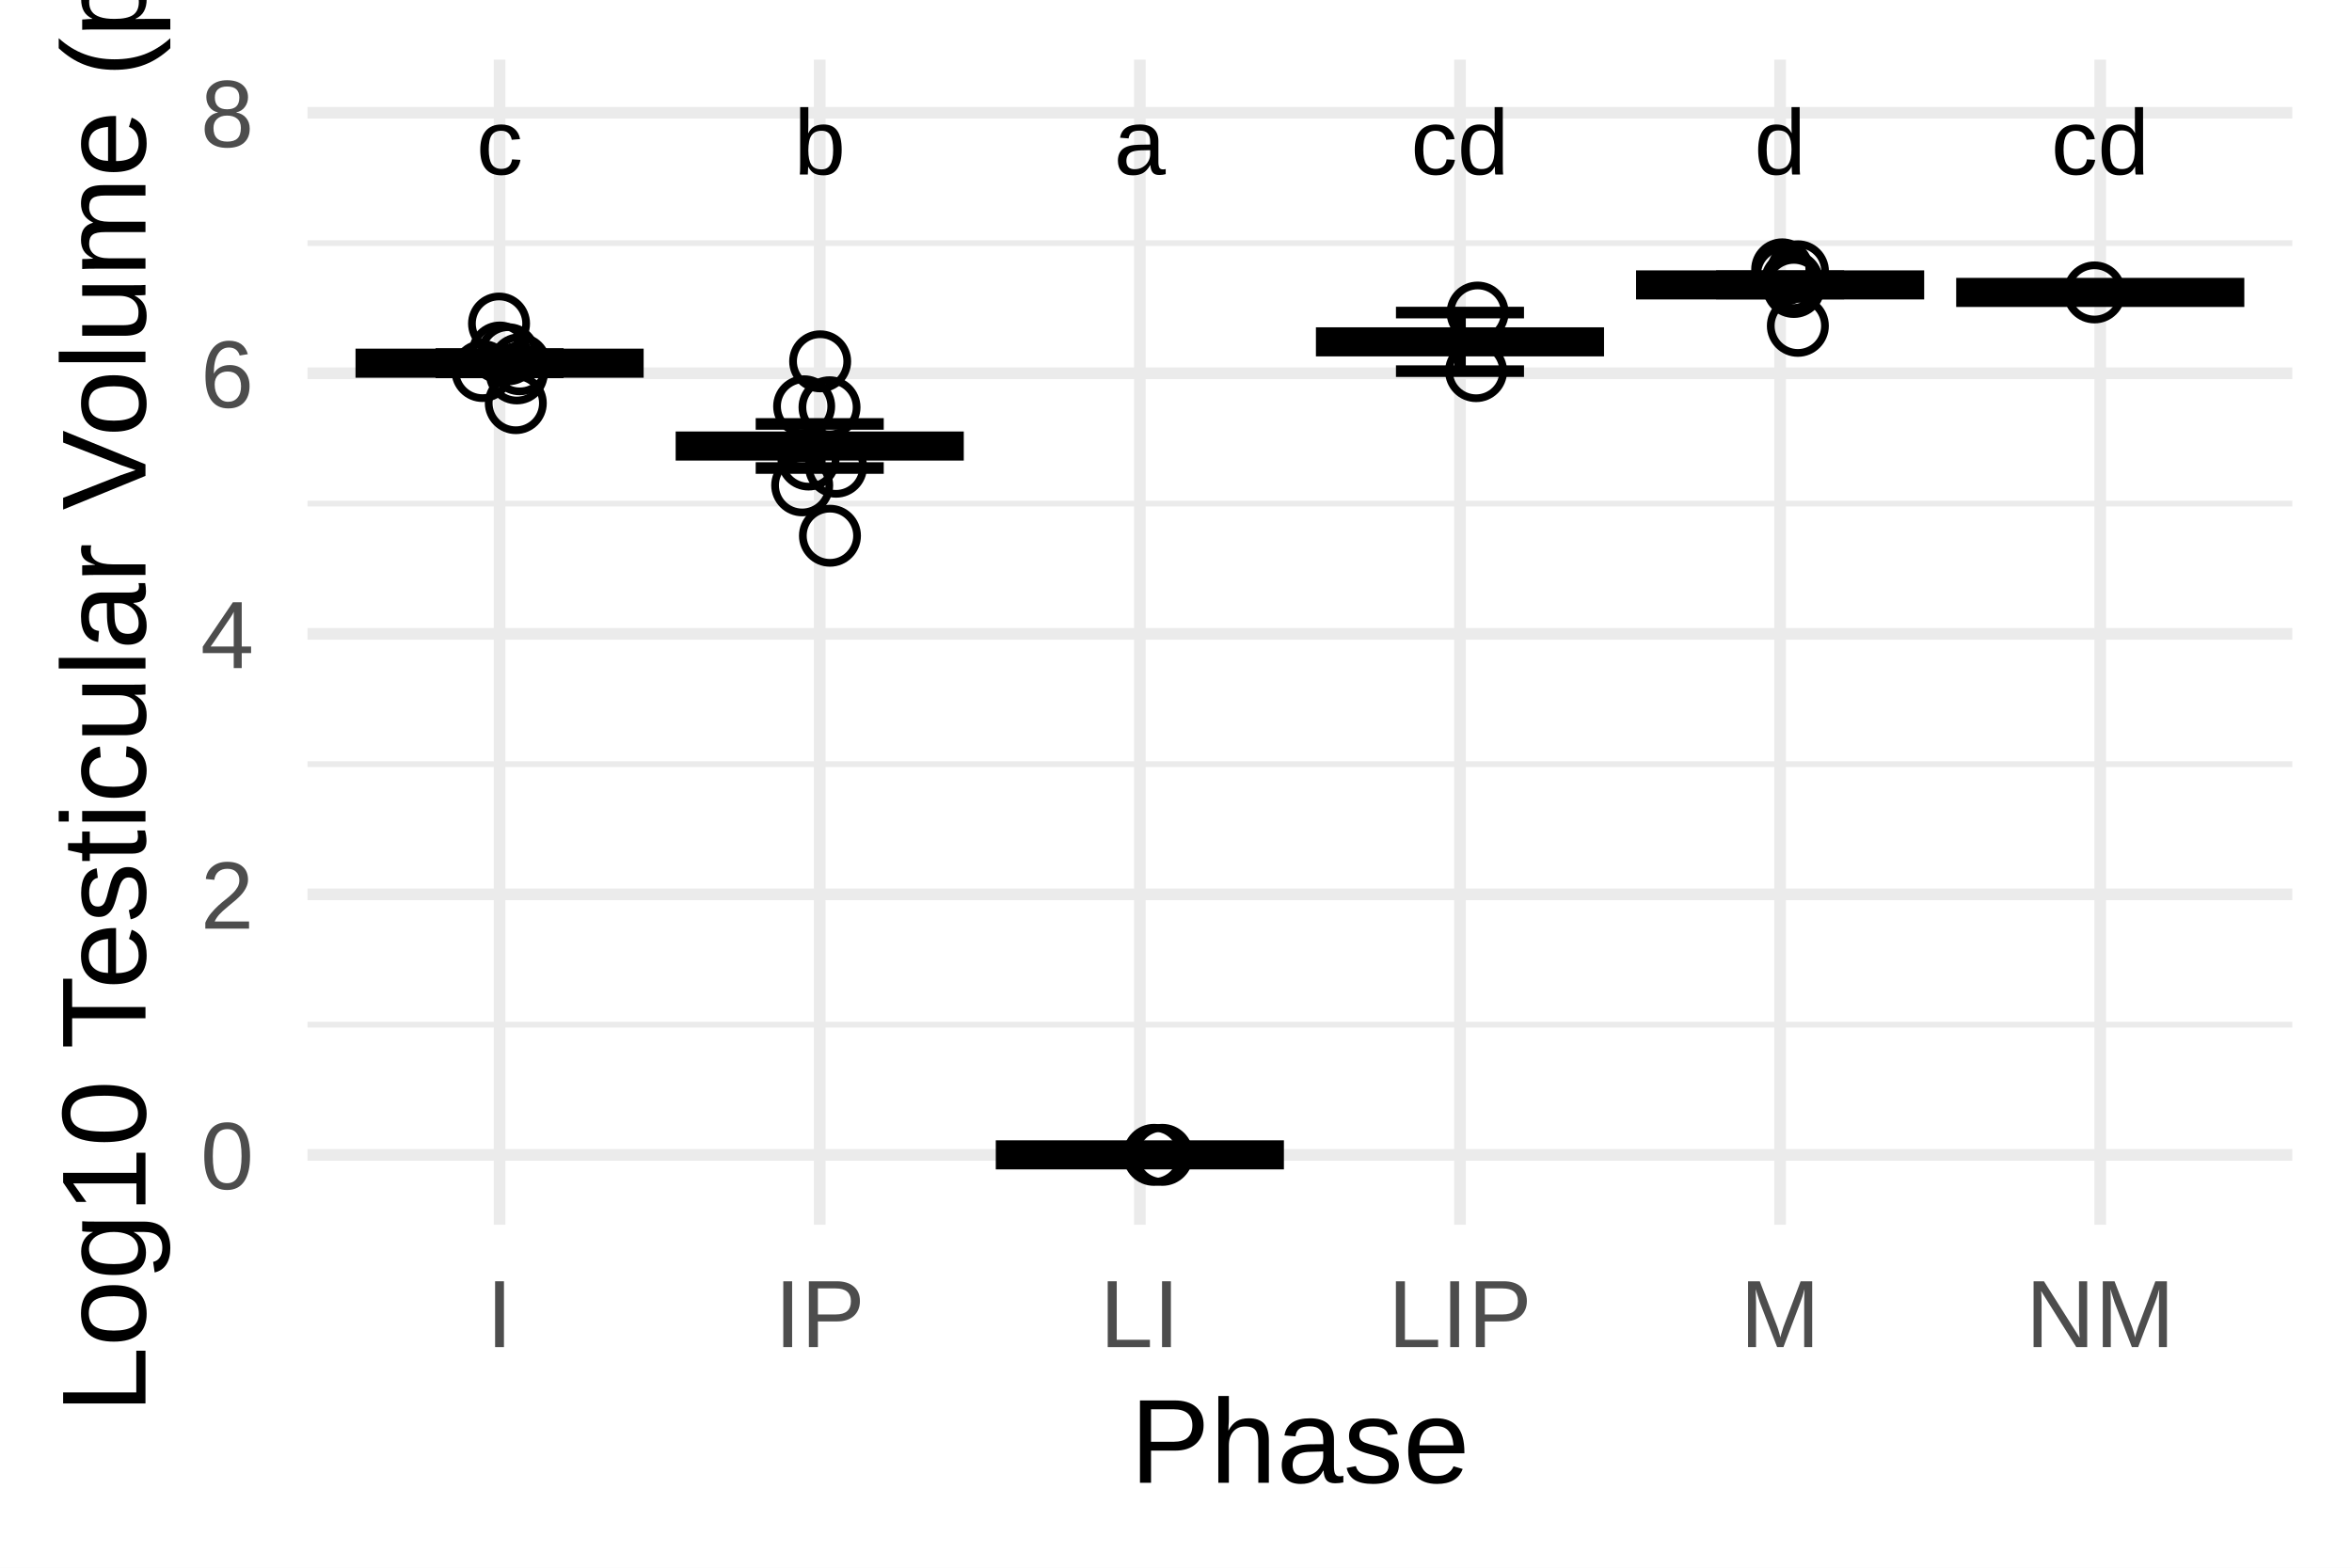
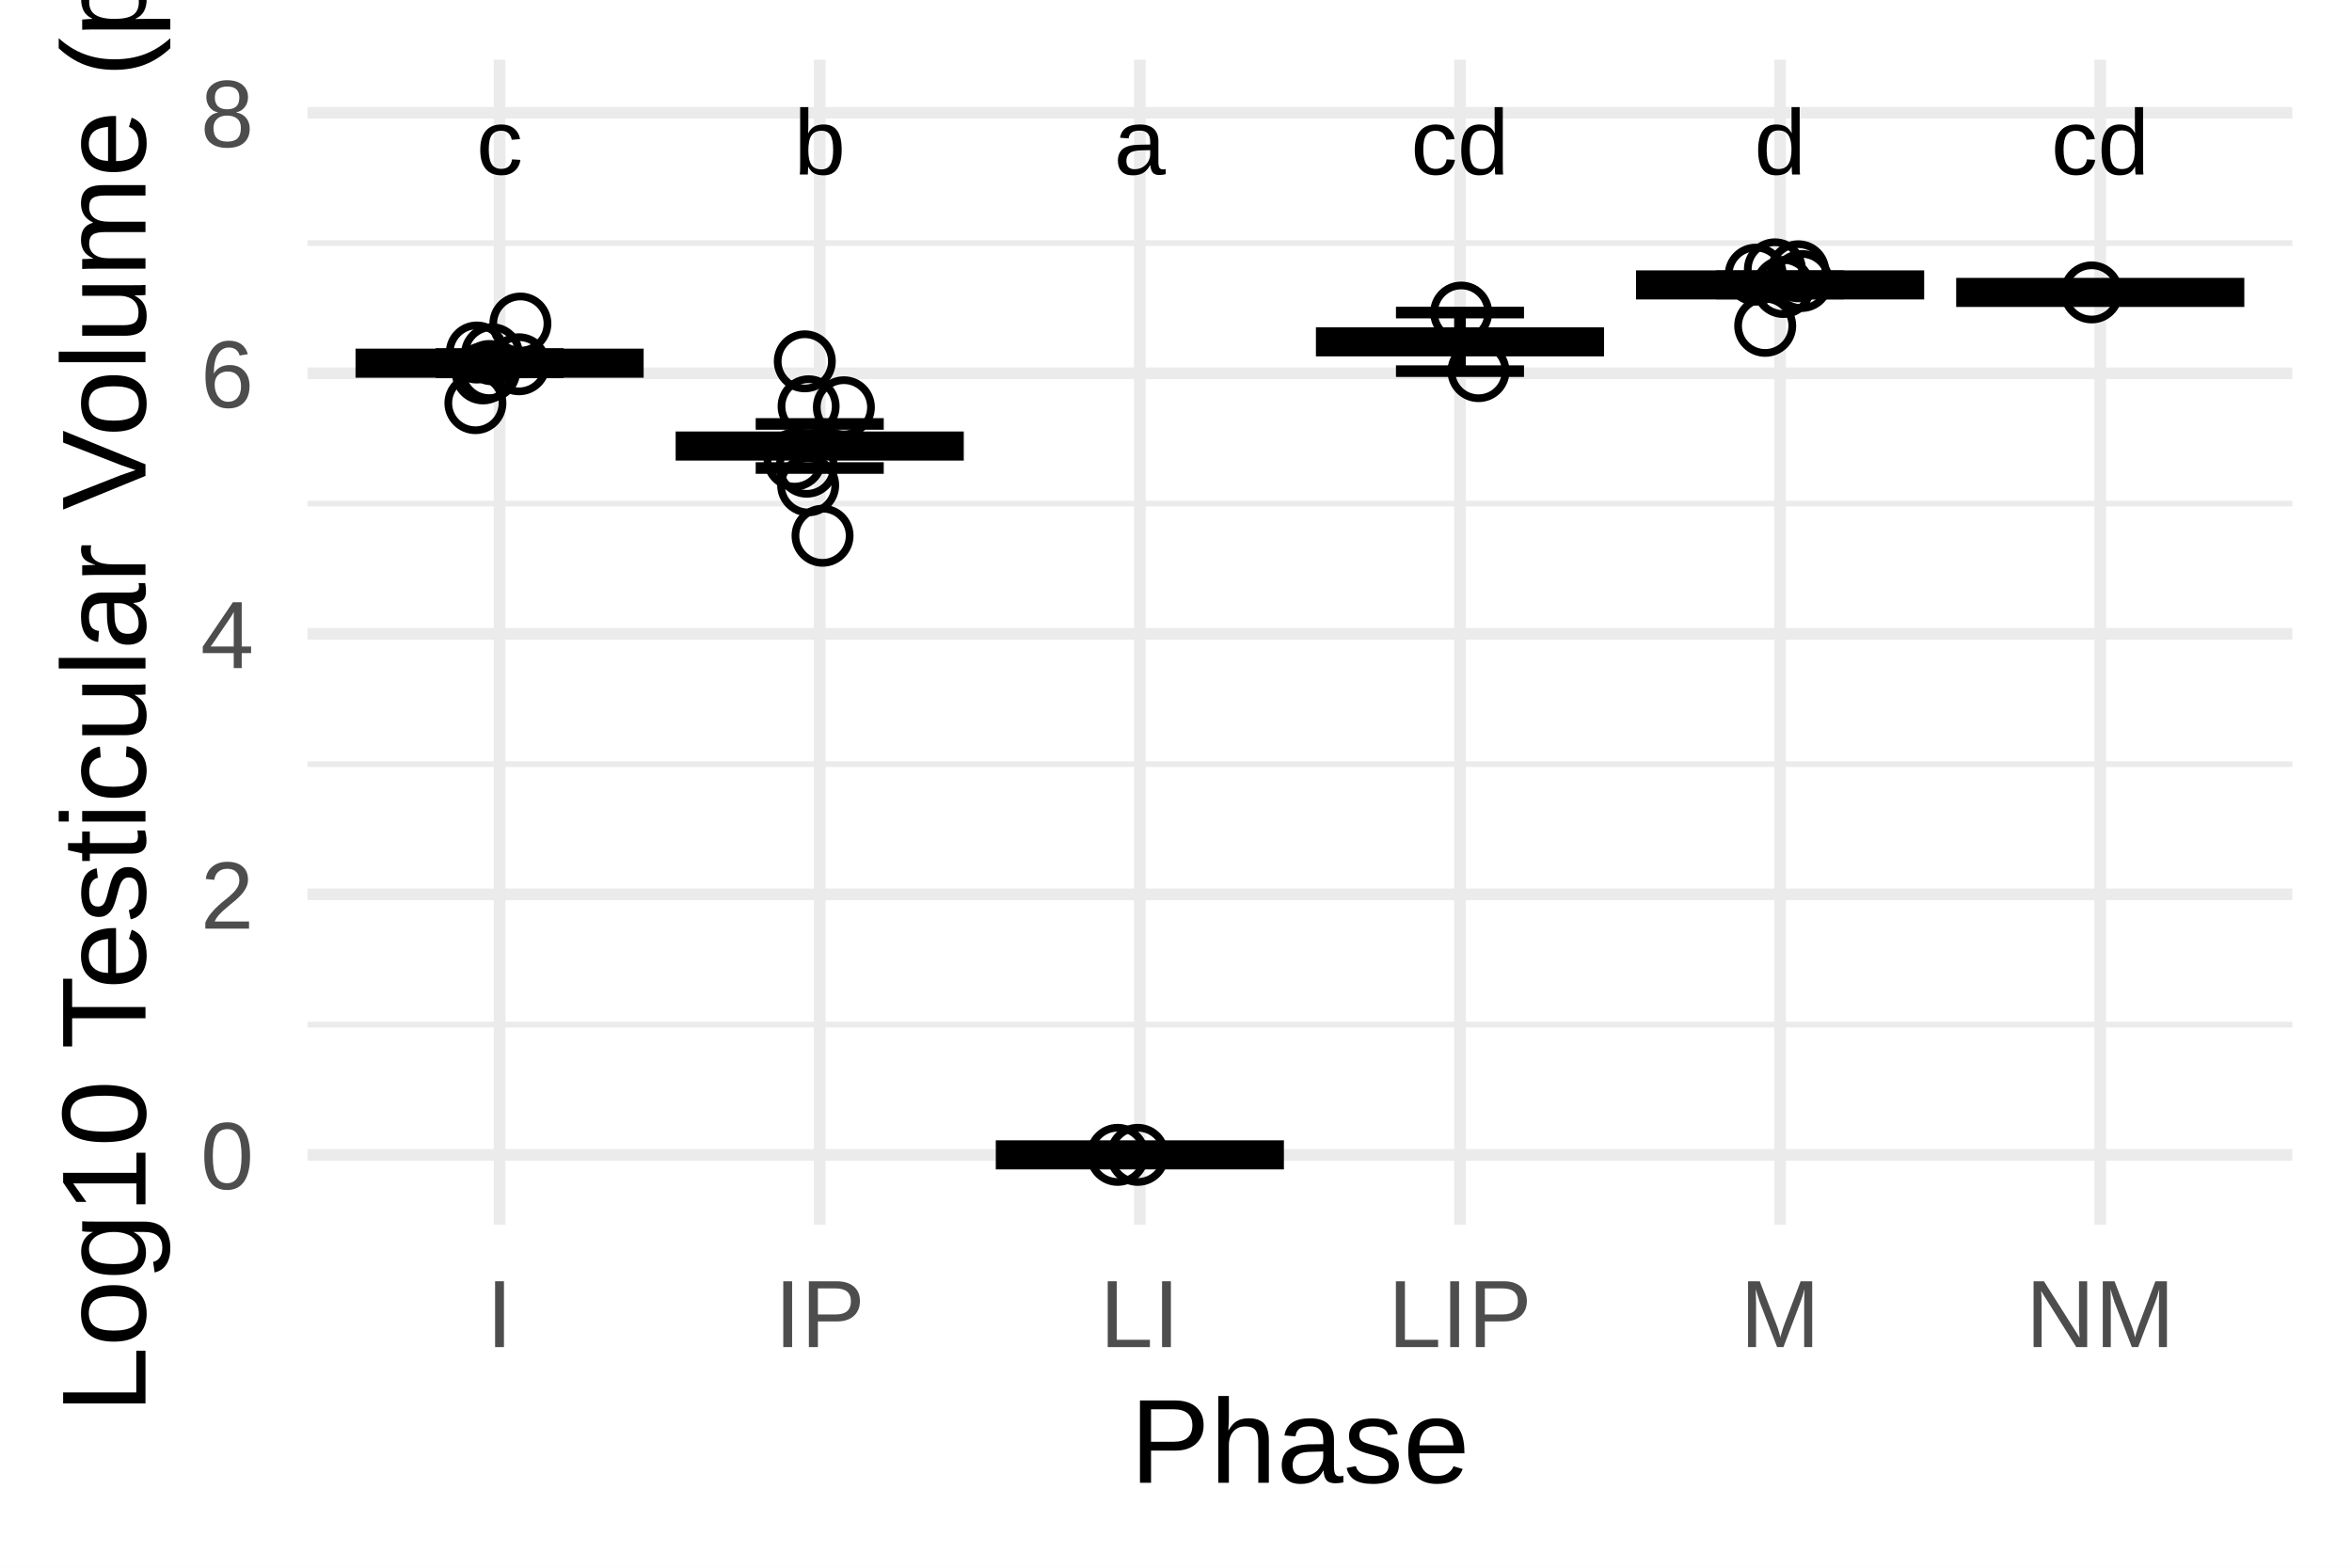
<svg xmlns="http://www.w3.org/2000/svg" width="216.00pt" height="144.00pt" viewBox="0 0 216.00 144.00">
  <g class="svglite">
    <defs>
      <style type="text/css">
    .svglite line, .svglite polyline, .svglite polygon, .svglite path, .svglite rect, .svglite circle {
      fill: none;
      stroke: #000000;
      stroke-linecap: round;
      stroke-linejoin: round;
      stroke-miterlimit: 10.00;
    }
    .svglite text {
      white-space: pre;
    }
    .svglite g.glyphgroup path {
      fill: inherit;
      stroke: none;
    }
  </style>
    </defs>
    <rect width="100%" height="100%" style="stroke: none; fill: #FFFFFF;" />
    <defs>
      <clipPath id="cpMC4wMHwyMTYuMDB8MC4wMHwxNDQuMDA=">
        <rect x="0.00" y="0.00" width="216.00" height="144.00" />
      </clipPath>
    </defs>
    <g clip-path="url(#cpMC4wMHwyMTYuMDB8MC4wMHwxNDQuMDA=)">
      <rect x="0.00" y="0.00" width="216.00" height="144.00" style="stroke-width: 1.07; stroke: none; fill: #FFFFFF;" />
    </g>
    <defs>
      <clipPath id="cpMjguMjR8MjEwLjUyfDUuNDh8MTEyLjUw">
        <rect x="28.24" y="5.48" width="182.28" height="107.02" />
      </clipPath>
    </defs>
    <g clip-path="url(#cpMjguMjR8MjEwLjUyfDUuNDh8MTEyLjUw)">
      <polyline points="28.24,94.12 210.52,94.12 " style="stroke-width: 0.53; stroke: #EBEBEB; stroke-linecap: butt;" />
      <polyline points="28.24,70.19 210.52,70.19 " style="stroke-width: 0.53; stroke: #EBEBEB; stroke-linecap: butt;" />
      <polyline points="28.24,46.26 210.52,46.26 " style="stroke-width: 0.53; stroke: #EBEBEB; stroke-linecap: butt;" />
      <polyline points="28.24,22.33 210.52,22.33 " style="stroke-width: 0.53; stroke: #EBEBEB; stroke-linecap: butt;" />
      <polyline points="28.24,106.08 210.52,106.08 " style="stroke-width: 1.07; stroke: #EBEBEB; stroke-linecap: butt;" />
      <polyline points="28.24,82.15 210.52,82.15 " style="stroke-width: 1.07; stroke: #EBEBEB; stroke-linecap: butt;" />
      <polyline points="28.24,58.22 210.52,58.22 " style="stroke-width: 1.07; stroke: #EBEBEB; stroke-linecap: butt;" />
      <polyline points="28.24,34.29 210.52,34.29 " style="stroke-width: 1.07; stroke: #EBEBEB; stroke-linecap: butt;" />
      <polyline points="28.24,10.36 210.52,10.36 " style="stroke-width: 1.07; stroke: #EBEBEB; stroke-linecap: butt;" />
      <polyline points="45.88,112.50 45.88,5.48 " style="stroke-width: 1.07; stroke: #EBEBEB; stroke-linecap: butt;" />
      <polyline points="75.28,112.50 75.28,5.48 " style="stroke-width: 1.07; stroke: #EBEBEB; stroke-linecap: butt;" />
      <polyline points="104.68,112.50 104.68,5.48 " style="stroke-width: 1.07; stroke: #EBEBEB; stroke-linecap: butt;" />
      <polyline points="134.08,112.50 134.08,5.48 " style="stroke-width: 1.07; stroke: #EBEBEB; stroke-linecap: butt;" />
      <polyline points="163.48,112.50 163.48,5.48 " style="stroke-width: 1.07; stroke: #EBEBEB; stroke-linecap: butt;" />
      <polyline points="192.88,112.50 192.88,5.48 " style="stroke-width: 1.07; stroke: #EBEBEB; stroke-linecap: butt;" />
      <line x1="32.65" y1="33.36" x2="59.11" y2="33.36" style="stroke-width: 2.67; stroke-linecap: butt; stroke-linejoin: miter;" />
      <line x1="62.05" y1="40.97" x2="88.51" y2="40.97" style="stroke-width: 2.67; stroke-linecap: butt; stroke-linejoin: miter;" />
      <line x1="91.45" y1="106.08" x2="117.91" y2="106.08" style="stroke-width: 2.67; stroke-linecap: butt; stroke-linejoin: miter;" />
      <line x1="120.85" y1="31.40" x2="147.31" y2="31.40" style="stroke-width: 2.67; stroke-linecap: butt; stroke-linejoin: miter;" />
      <line x1="150.25" y1="26.17" x2="176.71" y2="26.17" style="stroke-width: 2.67; stroke-linecap: butt; stroke-linejoin: miter;" />
      <line x1="179.65" y1="26.86" x2="206.11" y2="26.86" style="stroke-width: 2.67; stroke-linecap: butt; stroke-linejoin: miter;" />
      <polyline points="40.00,32.52 51.76,32.52 " style="stroke-width: 1.07; stroke-linecap: butt;" />
      <polyline points="45.88,32.52 45.88,34.20 " style="stroke-width: 1.07; stroke-linecap: butt;" />
      <polyline points="40.00,34.20 51.76,34.20 " style="stroke-width: 1.07; stroke-linecap: butt;" />
      <polyline points="69.40,38.94 81.16,38.94 " style="stroke-width: 1.07; stroke-linecap: butt;" />
      <polyline points="75.28,38.94 75.28,42.99 " style="stroke-width: 1.07; stroke-linecap: butt;" />
      <polyline points="69.40,42.99 81.16,42.99 " style="stroke-width: 1.07; stroke-linecap: butt;" />
      <polyline points="98.80,106.08 110.56,106.08 " style="stroke-width: 1.07; stroke-linecap: butt;" />
      <polyline points="104.68,106.08 104.68,106.08 " style="stroke-width: 1.07; stroke-linecap: butt;" />
      <polyline points="98.80,106.08 110.56,106.08 " style="stroke-width: 1.07; stroke-linecap: butt;" />
      <polyline points="128.20,28.71 139.96,28.71 " style="stroke-width: 1.07; stroke-linecap: butt;" />
      <polyline points="134.08,28.71 134.08,34.09 " style="stroke-width: 1.07; stroke-linecap: butt;" />
      <polyline points="128.20,34.09 139.96,34.09 " style="stroke-width: 1.07; stroke-linecap: butt;" />
      <polyline points="157.60,25.37 169.36,25.37 " style="stroke-width: 1.07; stroke-linecap: butt;" />
      <polyline points="163.48,25.37 163.48,26.96 " style="stroke-width: 1.07; stroke-linecap: butt;" />
      <polyline points="157.60,26.96 169.36,26.96 " style="stroke-width: 1.07; stroke-linecap: butt;" />
-       <circle cx="106.74" cy="106.08" r="2.49" style="stroke-width: 0.71;" />
-       <circle cx="135.56" cy="34.09" r="2.49" style="stroke-width: 0.71;" />
-       <circle cx="46.69" cy="32.54" r="2.49" style="stroke-width: 0.71;" />
-       <circle cx="76.22" cy="49.21" r="2.49" style="stroke-width: 0.71;" />
-       <circle cx="44.31" cy="34.08" r="2.49" style="stroke-width: 0.71;" />
-       <circle cx="76.78" cy="42.87" r="2.49" style="stroke-width: 0.71;" />
-       <circle cx="165.12" cy="24.92" r="2.49" style="stroke-width: 0.71;" />
-       <circle cx="163.67" cy="24.74" r="2.49" style="stroke-width: 0.71;" />
-       <circle cx="164.57" cy="25.81" r="2.49" style="stroke-width: 0.71;" />
-       <circle cx="164.74" cy="26.36" r="2.49" style="stroke-width: 0.71;" />
-       <circle cx="163.86" cy="25.23" r="2.49" style="stroke-width: 0.71;" />
-       <circle cx="47.37" cy="37.03" r="2.49" style="stroke-width: 0.71;" />
-       <circle cx="73.85" cy="37.32" r="2.49" style="stroke-width: 0.71;" />
-       <circle cx="165.11" cy="29.93" r="2.49" style="stroke-width: 0.71;" />
-       <circle cx="105.98" cy="106.08" r="2.49" style="stroke-width: 0.71;" />
-       <circle cx="135.70" cy="28.71" r="2.49" style="stroke-width: 0.71;" />
-       <circle cx="47.46" cy="34.30" r="2.49" style="stroke-width: 0.71;" />
-       <circle cx="76.18" cy="37.41" r="2.49" style="stroke-width: 0.71;" />
-       <circle cx="47.73" cy="33.46" r="2.49" style="stroke-width: 0.71;" />
-       <circle cx="74.25" cy="42.21" r="2.49" style="stroke-width: 0.71;" />
-       <circle cx="192.35" cy="26.86" r="2.49" style="stroke-width: 0.71;" />
-       <circle cx="45.83" cy="29.72" r="2.49" style="stroke-width: 0.71;" />
-       <circle cx="73.67" cy="44.58" r="2.49" style="stroke-width: 0.71;" />
-       <circle cx="45.90" cy="32.38" r="2.49" style="stroke-width: 0.71;" />
-       <circle cx="75.32" cy="33.19" r="2.49" style="stroke-width: 0.71;" />
+       <circle cx="102.64" cy="106.08" r="2.49" style="stroke-width: 0.71;" />
+       <circle cx="135.78" cy="34.09" r="2.49" style="stroke-width: 0.71;" />
+       <circle cx="45.18" cy="32.54" r="2.49" style="stroke-width: 0.71;" />
+       <circle cx="75.54" cy="49.21" r="2.49" style="stroke-width: 0.71;" />
+       <circle cx="44.93" cy="34.08" r="2.49" style="stroke-width: 0.71;" />
+       <circle cx="74.09" cy="42.87" r="2.49" style="stroke-width: 0.71;" />
+       <circle cx="165.15" cy="24.92" r="2.49" style="stroke-width: 0.71;" />
+       <circle cx="163.00" cy="24.74" r="2.49" style="stroke-width: 0.71;" />
+       <circle cx="165.46" cy="25.81" r="2.49" style="stroke-width: 0.71;" />
+       <circle cx="163.77" cy="26.36" r="2.49" style="stroke-width: 0.71;" />
+       <circle cx="161.24" cy="25.23" r="2.49" style="stroke-width: 0.71;" />
+       <circle cx="43.66" cy="37.03" r="2.49" style="stroke-width: 0.71;" />
+       <circle cx="74.26" cy="37.32" r="2.49" style="stroke-width: 0.71;" />
+       <circle cx="162.11" cy="29.93" r="2.49" style="stroke-width: 0.71;" />
+       <circle cx="104.49" cy="106.08" r="2.49" style="stroke-width: 0.71;" />
+       <circle cx="134.19" cy="28.71" r="2.49" style="stroke-width: 0.71;" />
+       <circle cx="44.36" cy="34.30" r="2.49" style="stroke-width: 0.71;" />
+       <circle cx="77.50" cy="37.41" r="2.49" style="stroke-width: 0.71;" />
+       <circle cx="47.66" cy="33.46" r="2.49" style="stroke-width: 0.71;" />
+       <circle cx="72.97" cy="42.21" r="2.49" style="stroke-width: 0.71;" />
+       <circle cx="192.09" cy="26.86" r="2.49" style="stroke-width: 0.71;" />
+       <circle cx="47.79" cy="29.72" r="2.49" style="stroke-width: 0.71;" />
+       <circle cx="74.22" cy="44.58" r="2.49" style="stroke-width: 0.71;" />
+       <circle cx="43.79" cy="32.38" r="2.49" style="stroke-width: 0.71;" />
+       <circle cx="73.91" cy="33.19" r="2.49" style="stroke-width: 0.71;" />
      <text x="104.68" y="16.03" text-anchor="middle" style="font-size: 8.54px; font-family: &quot;Arial&quot;;" textLength="14.25px" lengthAdjust="spacingAndGlyphs"> a   </text>
      <text x="75.28" y="16.03" text-anchor="middle" style="font-size: 8.54px; font-family: &quot;Arial&quot;;" textLength="14.25px" lengthAdjust="spacingAndGlyphs">  b  </text>
      <text x="45.88" y="16.03" text-anchor="middle" style="font-size: 8.54px; font-family: &quot;Arial&quot;;" textLength="13.77px" lengthAdjust="spacingAndGlyphs">   c </text>
      <text x="134.08" y="16.03" text-anchor="middle" style="font-size: 8.54px; font-family: &quot;Arial&quot;;" textLength="16.14px" lengthAdjust="spacingAndGlyphs">   cd</text>
      <text x="192.88" y="16.03" text-anchor="middle" style="font-size: 8.54px; font-family: &quot;Arial&quot;;" textLength="16.14px" lengthAdjust="spacingAndGlyphs">   cd</text>
      <text x="163.48" y="16.03" text-anchor="middle" style="font-size: 8.54px; font-family: &quot;Arial&quot;;" textLength="14.25px" lengthAdjust="spacingAndGlyphs">    d</text>
    </g>
    <g clip-path="url(#cpMC4wMHwyMTYuMDB8MC4wMHwxNDQuMDA=)">
      <text x="23.31" y="109.23" text-anchor="end" style="font-size: 8.80px;fill: #4D4D4D; font-family: &quot;Arial&quot;;" textLength="4.89px" lengthAdjust="spacingAndGlyphs">0</text>
      <text x="23.31" y="85.30" text-anchor="end" style="font-size: 8.80px;fill: #4D4D4D; font-family: &quot;Arial&quot;;" textLength="4.89px" lengthAdjust="spacingAndGlyphs">2</text>
      <text x="23.31" y="61.37" text-anchor="end" style="font-size: 8.80px;fill: #4D4D4D; font-family: &quot;Arial&quot;;" textLength="4.89px" lengthAdjust="spacingAndGlyphs">4</text>
      <text x="23.31" y="37.44" text-anchor="end" style="font-size: 8.80px;fill: #4D4D4D; font-family: &quot;Arial&quot;;" textLength="4.89px" lengthAdjust="spacingAndGlyphs">6</text>
      <text x="23.31" y="13.51" text-anchor="end" style="font-size: 8.80px;fill: #4D4D4D; font-family: &quot;Arial&quot;;" textLength="4.89px" lengthAdjust="spacingAndGlyphs">8</text>
      <text x="45.88" y="123.74" text-anchor="middle" style="font-size: 8.80px;fill: #4D4D4D; font-family: &quot;Arial&quot;;" textLength="2.44px" lengthAdjust="spacingAndGlyphs">I</text>
      <text x="75.28" y="123.74" text-anchor="middle" style="font-size: 8.80px;fill: #4D4D4D; font-family: &quot;Arial&quot;;" textLength="8.31px" lengthAdjust="spacingAndGlyphs">IP</text>
      <text x="104.68" y="123.74" text-anchor="middle" style="font-size: 8.80px;fill: #4D4D4D; font-family: &quot;Arial&quot;;" textLength="7.33px" lengthAdjust="spacingAndGlyphs">LI</text>
      <text x="134.08" y="123.74" text-anchor="middle" style="font-size: 8.80px;fill: #4D4D4D; font-family: &quot;Arial&quot;;" textLength="13.20px" lengthAdjust="spacingAndGlyphs">LIP</text>
      <text x="163.48" y="123.74" text-anchor="middle" style="font-size: 8.80px;fill: #4D4D4D; font-family: &quot;Arial&quot;;" textLength="7.33px" lengthAdjust="spacingAndGlyphs">M</text>
      <text x="192.88" y="123.74" text-anchor="middle" style="font-size: 8.80px;fill: #4D4D4D; font-family: &quot;Arial&quot;;" textLength="13.69px" lengthAdjust="spacingAndGlyphs">NM</text>
      <text x="119.38" y="136.20" text-anchor="middle" style="font-size: 11.00px; font-family: &quot;Arial&quot;;" textLength="31.22px" lengthAdjust="spacingAndGlyphs">Phase</text>
      <text transform="translate(13.36,58.99) rotate(-90)" text-anchor="middle" style="font-size: 11.00px; font-family: &quot;Arial&quot;;" textLength="141.72px" lengthAdjust="spacingAndGlyphs">Log10 Testicular Volume (px)</text>
    </g>
  </g>
</svg>
